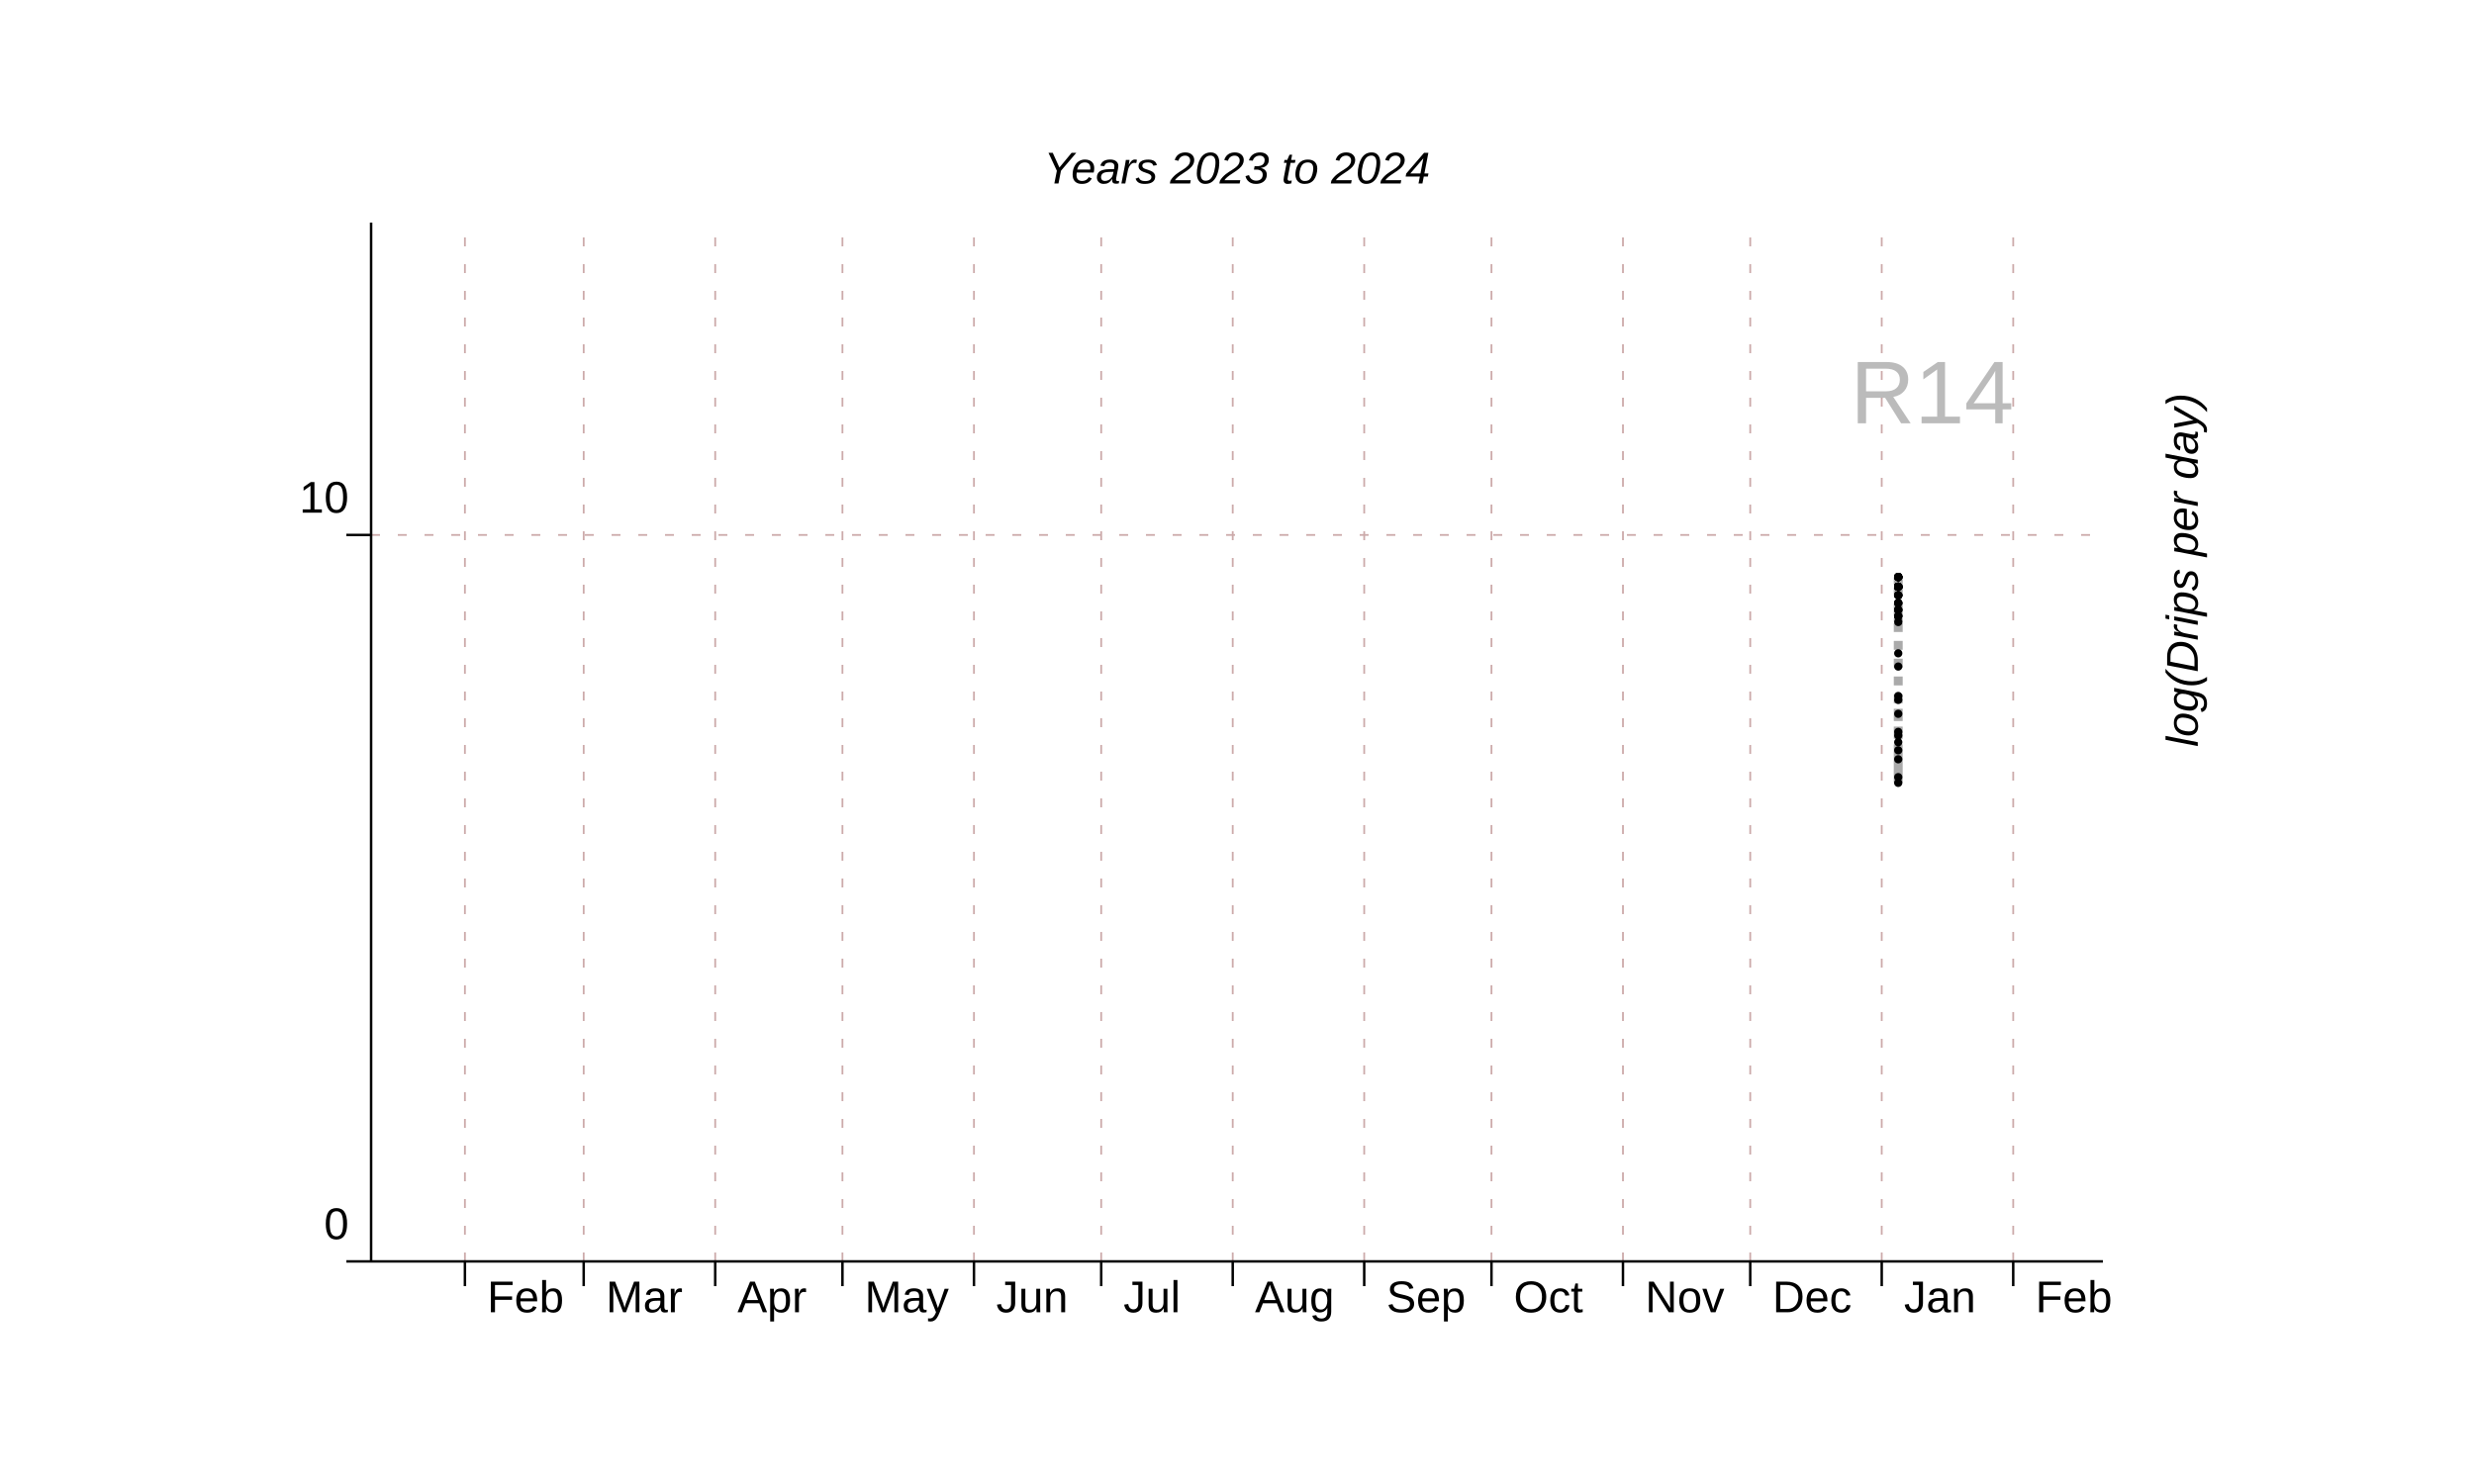
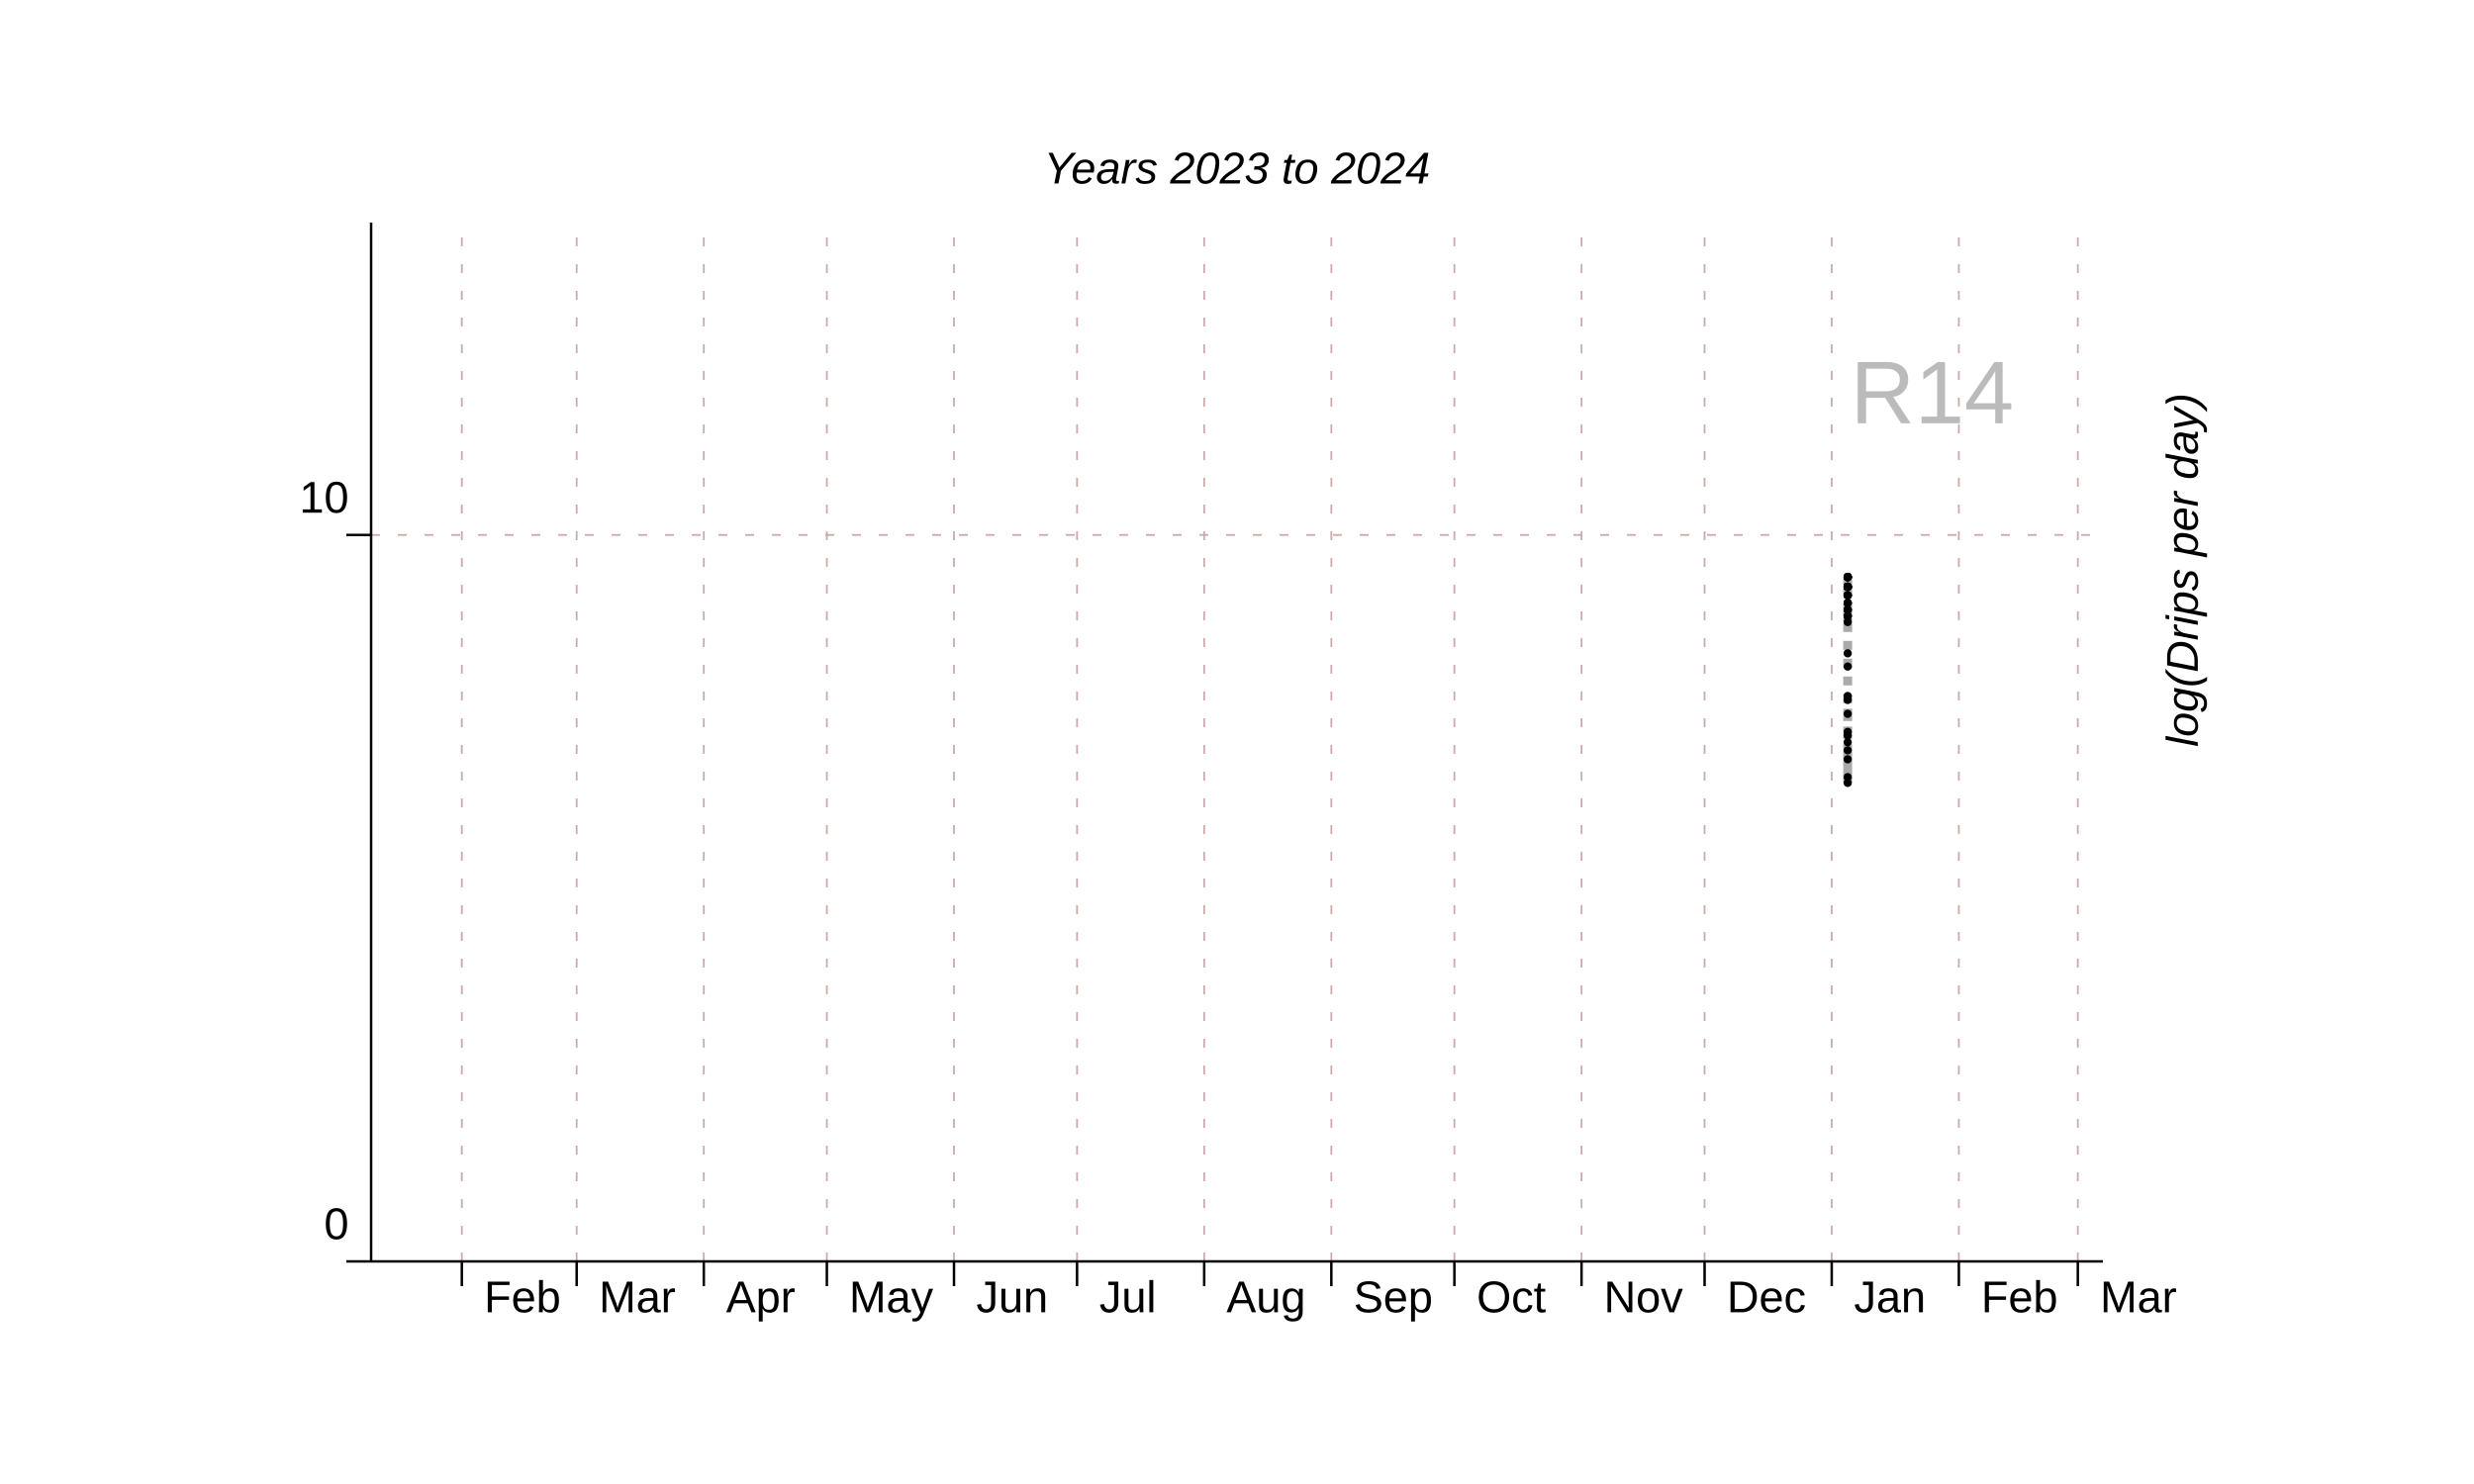
<svg xmlns="http://www.w3.org/2000/svg" version="1.1" viewBox="0 0 1000 600">
  <g>
    <g stroke-dasharray="3.6 7.2" stroke-width="0.72" stroke="#caa">
-       <line x1="813.75" x2="813.75" y1="510.00" y2="90.00" />
-       <line x1="760.60" x2="760.60" y1="510.00" y2="90.00" />
-       <line x1="707.45" x2="707.45" y1="510.00" y2="90.00" />
-       <line x1="656.01" x2="656.01" y1="510.00" y2="90.00" />
-       <line x1="602.86" x2="602.86" y1="510.00" y2="90.00" />
-       <line x1="551.42" x2="551.42" y1="510.00" y2="90.00" />
-       <line x1="498.27" x2="498.27" y1="510.00" y2="90.00" />
-       <line x1="445.11" x2="445.11" y1="510.00" y2="90.00" />
-       <line x1="393.68" x2="393.68" y1="510.00" y2="90.00" />
-       <line x1="340.52" x2="340.52" y1="510.00" y2="90.00" />
-       <line x1="289.09" x2="289.09" y1="510.00" y2="90.00" />
-       <line x1="235.93" x2="235.93" y1="510.00" y2="90.00" />
-       <line x1="187.92" x2="187.92" y1="510.00" y2="90.00" />
+       <line x1="839.86" x2="839.86" y1="510.00" y2="90.00" />
+       <line x1="791.78" x2="791.78" y1="510.00" y2="90.00" />
+       <line x1="740.39" x2="740.39" y1="510.00" y2="90.00" />
+       <line x1="689.00" x2="689.00" y1="510.00" y2="90.00" />
+       <line x1="639.26" x2="639.26" y1="510.00" y2="90.00" />
+       <line x1="587.87" x2="587.87" y1="510.00" y2="90.00" />
+       <line x1="538.13" x2="538.13" y1="510.00" y2="90.00" />
+       <line x1="486.74" x2="486.74" y1="510.00" y2="90.00" />
+       <line x1="435.35" x2="435.35" y1="510.00" y2="90.00" />
+       <line x1="385.61" x2="385.61" y1="510.00" y2="90.00" />
+       <line x1="334.22" x2="334.22" y1="510.00" y2="90.00" />
+       <line x1="284.48" x2="284.48" y1="510.00" y2="90.00" />
+       <line x1="233.09" x2="233.09" y1="510.00" y2="90.00" />
+       <line x1="186.67" x2="186.67" y1="510.00" y2="90.00" />
      <line x1="150.00" x2="850.00" y1="510.00" y2="510.00" />
      <line x1="150.00" x2="850.00" y1="216.29" y2="216.29" />
    </g>
    <g>
      <text dominant-baseline="hanging" dx="-36.0" dy="18.0" fill="#0004" font-family="Arial, sans-serif" font-size="36" stroke="none" text-anchor="end" x="850.00" y="128.18">R14</text>
    </g>
    <g>
      <text dominant-baseline="text-bottom" dy="-12.0" fill="black" font-family="Arial, sans-serif" font-size="18.0" font-style="italic" stroke="none" text-anchor="middle" x="500.00" y="90.00">Years 2023 to 2024</text>
    </g>
    <g>
      <text dominant-baseline="central" dx="12.0" dy="12.0" fill="black" font-family="Arial, sans-serif" font-size="18.0" font-style="italic" stroke="none" text-anchor="middle" text-orientation="sideways" writing-mode="vertical-lr" x="850.00" y="300.00">log(Drips per day)</text>
    </g>
-     <polyline fill="none" points="767.27,314.21 767.27,303.35 767.27,306.98 767.27,316.52 767.28,281.40 767.28,282.99 767.28,300.08 767.28,297.37 767.28,295.91 767.28,288.60 767.28,269.49 767.28,264.14 767.28,249.13 767.28,243.78 767.28,237.23 767.28,237.23 767.28,233.30 767.28,237.23 767.28,233.30 767.28,237.23 767.28,233.30 767.28,237.23 767.28,233.30 767.28,233.30 767.28,240.69 767.28,237.23 767.28,233.30 767.28,233.30 767.28,237.23 767.28,237.23 767.28,240.69 767.28,237.23 767.28,237.23 767.28,237.23 767.28,237.23 767.29,240.69 767.29,237.23 767.29,237.23 767.29,237.23 767.29,237.23 767.29,233.30 767.29,240.69 767.29,246.58 767.29,246.58 767.29,243.78 767.29,249.13 767.29,249.13 767.29,246.58 767.29,243.78 767.29,251.49" stroke-dasharray="3.6 3.6" stroke-width="3.6" stroke="#aaa" />
+     <polyline fill="none" points="746.84,314.21 746.84,303.35 746.84,306.98 746.84,316.52 746.84,281.40 746.84,282.99 746.84,300.08 746.84,297.37 746.85,295.91 746.85,288.60 746.85,269.49 746.85,264.14 746.85,249.13 746.85,243.78 746.85,237.23 746.85,237.23 746.85,233.30 746.85,237.23 746.85,233.30 746.85,237.23 746.85,233.30 746.85,237.23 746.85,233.30 746.85,233.30 746.85,240.69 746.85,237.23 746.85,233.30 746.85,233.30 746.85,237.23 746.85,237.23 746.85,240.69 746.85,237.23 746.85,237.23 746.85,237.23 746.85,237.23 746.85,240.69 746.85,237.23 746.85,237.23 746.85,237.23 746.85,237.23 746.85,233.30 746.85,240.69 746.85,246.58 746.85,246.58 746.85,243.78 746.85,249.13 746.85,249.13 746.85,246.58 746.85,243.78 746.85,251.49" stroke-dasharray="3.6 3.6" stroke-width="3.6" stroke="#aaa" />
    <g>
-       <circle cx="767.27" cy="314.21" r="1.667" />
-       <circle cx="767.27" cy="303.35" r="1.667" />
-       <circle cx="767.27" cy="306.98" r="1.667" />
-       <circle cx="767.27" cy="316.52" r="1.667" />
-       <circle cx="767.28" cy="281.40" r="1.667" />
-       <circle cx="767.28" cy="282.99" r="1.667" />
-       <circle cx="767.28" cy="300.08" r="1.667" />
-       <circle cx="767.28" cy="297.37" r="1.667" />
-       <circle cx="767.28" cy="295.91" r="1.667" />
-       <circle cx="767.28" cy="288.60" r="1.667" />
-       <circle cx="767.28" cy="269.49" r="1.667" />
-       <circle cx="767.28" cy="264.14" r="1.667" />
-       <circle cx="767.28" cy="249.13" r="1.667" />
-       <circle cx="767.28" cy="243.78" r="1.667" />
-       <circle cx="767.28" cy="237.23" r="1.667" />
-       <circle cx="767.28" cy="237.23" r="1.667" />
-       <circle cx="767.28" cy="233.30" r="1.667" />
-       <circle cx="767.28" cy="237.23" r="1.667" />
-       <circle cx="767.28" cy="233.30" r="1.667" />
-       <circle cx="767.28" cy="237.23" r="1.667" />
-       <circle cx="767.28" cy="233.30" r="1.667" />
-       <circle cx="767.28" cy="237.23" r="1.667" />
-       <circle cx="767.28" cy="233.30" r="1.667" />
-       <circle cx="767.28" cy="233.30" r="1.667" />
-       <circle cx="767.28" cy="240.69" r="1.667" />
-       <circle cx="767.28" cy="237.23" r="1.667" />
-       <circle cx="767.28" cy="233.30" r="1.667" />
-       <circle cx="767.28" cy="233.30" r="1.667" />
-       <circle cx="767.28" cy="237.23" r="1.667" />
-       <circle cx="767.28" cy="237.23" r="1.667" />
-       <circle cx="767.28" cy="240.69" r="1.667" />
-       <circle cx="767.28" cy="237.23" r="1.667" />
-       <circle cx="767.28" cy="237.23" r="1.667" />
-       <circle cx="767.28" cy="237.23" r="1.667" />
-       <circle cx="767.28" cy="237.23" r="1.667" />
-       <circle cx="767.29" cy="240.69" r="1.667" />
-       <circle cx="767.29" cy="237.23" r="1.667" />
-       <circle cx="767.29" cy="237.23" r="1.667" />
-       <circle cx="767.29" cy="237.23" r="1.667" />
-       <circle cx="767.29" cy="237.23" r="1.667" />
-       <circle cx="767.29" cy="233.30" r="1.667" />
-       <circle cx="767.29" cy="240.69" r="1.667" />
-       <circle cx="767.29" cy="246.58" r="1.667" />
-       <circle cx="767.29" cy="246.58" r="1.667" />
-       <circle cx="767.29" cy="243.78" r="1.667" />
-       <circle cx="767.29" cy="249.13" r="1.667" />
-       <circle cx="767.29" cy="249.13" r="1.667" />
-       <circle cx="767.29" cy="246.58" r="1.667" />
-       <circle cx="767.29" cy="243.78" r="1.667" />
-       <circle cx="767.29" cy="251.49" r="1.667" />
+       <circle cx="746.84" cy="314.21" r="1.667" />
+       <circle cx="746.84" cy="303.35" r="1.667" />
+       <circle cx="746.84" cy="306.98" r="1.667" />
+       <circle cx="746.84" cy="316.52" r="1.667" />
+       <circle cx="746.84" cy="281.40" r="1.667" />
+       <circle cx="746.84" cy="282.99" r="1.667" />
+       <circle cx="746.84" cy="300.08" r="1.667" />
+       <circle cx="746.84" cy="297.37" r="1.667" />
+       <circle cx="746.85" cy="295.91" r="1.667" />
+       <circle cx="746.85" cy="288.60" r="1.667" />
+       <circle cx="746.85" cy="269.49" r="1.667" />
+       <circle cx="746.85" cy="264.14" r="1.667" />
+       <circle cx="746.85" cy="249.13" r="1.667" />
+       <circle cx="746.85" cy="243.78" r="1.667" />
+       <circle cx="746.85" cy="237.23" r="1.667" />
+       <circle cx="746.85" cy="237.23" r="1.667" />
+       <circle cx="746.85" cy="233.30" r="1.667" />
+       <circle cx="746.85" cy="237.23" r="1.667" />
+       <circle cx="746.85" cy="233.30" r="1.667" />
+       <circle cx="746.85" cy="237.23" r="1.667" />
+       <circle cx="746.85" cy="233.30" r="1.667" />
+       <circle cx="746.85" cy="237.23" r="1.667" />
+       <circle cx="746.85" cy="233.30" r="1.667" />
+       <circle cx="746.85" cy="233.30" r="1.667" />
+       <circle cx="746.85" cy="240.69" r="1.667" />
+       <circle cx="746.85" cy="237.23" r="1.667" />
+       <circle cx="746.85" cy="233.30" r="1.667" />
+       <circle cx="746.85" cy="233.30" r="1.667" />
+       <circle cx="746.85" cy="237.23" r="1.667" />
+       <circle cx="746.85" cy="237.23" r="1.667" />
+       <circle cx="746.85" cy="240.69" r="1.667" />
+       <circle cx="746.85" cy="237.23" r="1.667" />
+       <circle cx="746.85" cy="237.23" r="1.667" />
+       <circle cx="746.85" cy="237.23" r="1.667" />
+       <circle cx="746.85" cy="237.23" r="1.667" />
+       <circle cx="746.85" cy="240.69" r="1.667" />
+       <circle cx="746.85" cy="237.23" r="1.667" />
+       <circle cx="746.85" cy="237.23" r="1.667" />
+       <circle cx="746.85" cy="237.23" r="1.667" />
+       <circle cx="746.85" cy="237.23" r="1.667" />
+       <circle cx="746.85" cy="233.30" r="1.667" />
+       <circle cx="746.85" cy="240.69" r="1.667" />
+       <circle cx="746.85" cy="246.58" r="1.667" />
+       <circle cx="746.85" cy="246.58" r="1.667" />
+       <circle cx="746.85" cy="243.78" r="1.667" />
+       <circle cx="746.85" cy="249.13" r="1.667" />
+       <circle cx="746.85" cy="249.13" r="1.667" />
+       <circle cx="746.85" cy="246.58" r="1.667" />
+       <circle cx="746.85" cy="243.78" r="1.667" />
+       <circle cx="746.85" cy="251.49" r="1.667" />
    </g>
    <g stroke="black">
-       <line x1="813.75" x2="813.75" y1="510.00" y2="520.00" />
-       <line x1="760.60" x2="760.60" y1="510.00" y2="520.00" />
-       <line x1="707.45" x2="707.45" y1="510.00" y2="520.00" />
-       <line x1="656.01" x2="656.01" y1="510.00" y2="520.00" />
-       <line x1="602.86" x2="602.86" y1="510.00" y2="520.00" />
-       <line x1="551.42" x2="551.42" y1="510.00" y2="520.00" />
-       <line x1="498.27" x2="498.27" y1="510.00" y2="520.00" />
-       <line x1="445.11" x2="445.11" y1="510.00" y2="520.00" />
-       <line x1="393.68" x2="393.68" y1="510.00" y2="520.00" />
-       <line x1="340.52" x2="340.52" y1="510.00" y2="520.00" />
-       <line x1="289.09" x2="289.09" y1="510.00" y2="520.00" />
-       <line x1="235.93" x2="235.93" y1="510.00" y2="520.00" />
-       <line x1="187.92" x2="187.92" y1="510.00" y2="520.00" />
+       <line x1="839.86" x2="839.86" y1="510.00" y2="520.00" />
+       <line x1="791.78" x2="791.78" y1="510.00" y2="520.00" />
+       <line x1="740.39" x2="740.39" y1="510.00" y2="520.00" />
+       <line x1="689.00" x2="689.00" y1="510.00" y2="520.00" />
+       <line x1="639.26" x2="639.26" y1="510.00" y2="520.00" />
+       <line x1="587.87" x2="587.87" y1="510.00" y2="520.00" />
+       <line x1="538.13" x2="538.13" y1="510.00" y2="520.00" />
+       <line x1="486.74" x2="486.74" y1="510.00" y2="520.00" />
+       <line x1="435.35" x2="435.35" y1="510.00" y2="520.00" />
+       <line x1="385.61" x2="385.61" y1="510.00" y2="520.00" />
+       <line x1="334.22" x2="334.22" y1="510.00" y2="520.00" />
+       <line x1="284.48" x2="284.48" y1="510.00" y2="520.00" />
+       <line x1="233.09" x2="233.09" y1="510.00" y2="520.00" />
+       <line x1="186.67" x2="186.67" y1="510.00" y2="520.00" />
      <g fill="black" font-family="Arial, sans-serif" font-size="18.0" stroke="none" text-anchor="start" transform="translate(9.0 0.0)">
-         <text x="813.75" y="530.57">Feb</text>
-         <text x="760.60" y="530.57">Jan</text>
-         <text x="707.45" y="530.57">Dec</text>
-         <text x="656.01" y="530.57">Nov</text>
-         <text x="602.86" y="530.57">Oct</text>
-         <text x="551.42" y="530.57">Sep</text>
-         <text x="498.27" y="530.57">Aug</text>
-         <text x="445.11" y="530.57">Jul</text>
-         <text x="393.68" y="530.57">Jun</text>
-         <text x="340.52" y="530.57">May</text>
-         <text x="289.09" y="530.57">Apr</text>
-         <text x="235.93" y="530.57">Mar</text>
-         <text x="187.92" y="530.57">Feb</text>
+         <text x="839.86" y="530.57">Mar</text>
+         <text x="791.78" y="530.57">Feb</text>
+         <text x="740.39" y="530.57">Jan</text>
+         <text x="689.00" y="530.57">Dec</text>
+         <text x="639.26" y="530.57">Nov</text>
+         <text x="587.87" y="530.57">Oct</text>
+         <text x="538.13" y="530.57">Sep</text>
+         <text x="486.74" y="530.57">Aug</text>
+         <text x="435.35" y="530.57">Jul</text>
+         <text x="385.61" y="530.57">Jun</text>
+         <text x="334.22" y="530.57">May</text>
+         <text x="284.48" y="530.57">Apr</text>
+         <text x="233.09" y="530.57">Mar</text>
+         <text x="186.67" y="530.57">Feb</text>
      </g>
      <line x1="150.00" x2="850.00" y1="510.00" y2="510.00" />
    </g>
    <g stroke="black">
      <line x1="150.00" x2="140.00" y1="510.00" y2="510.00" />
      <line x1="150.00" x2="140.00" y1="216.29" y2="216.29" />
      <g fill="black" font-family="Arial, sans-serif" font-size="18.0" stroke="none" text-anchor="end">
        <text x="141.00" y="501.00">0</text>
        <text x="141.00" y="207.29">10</text>
      </g>
      <line x1="150.00" x2="150.00" y1="510.00" y2="90.00" />
    </g>
  </g>
</svg>
